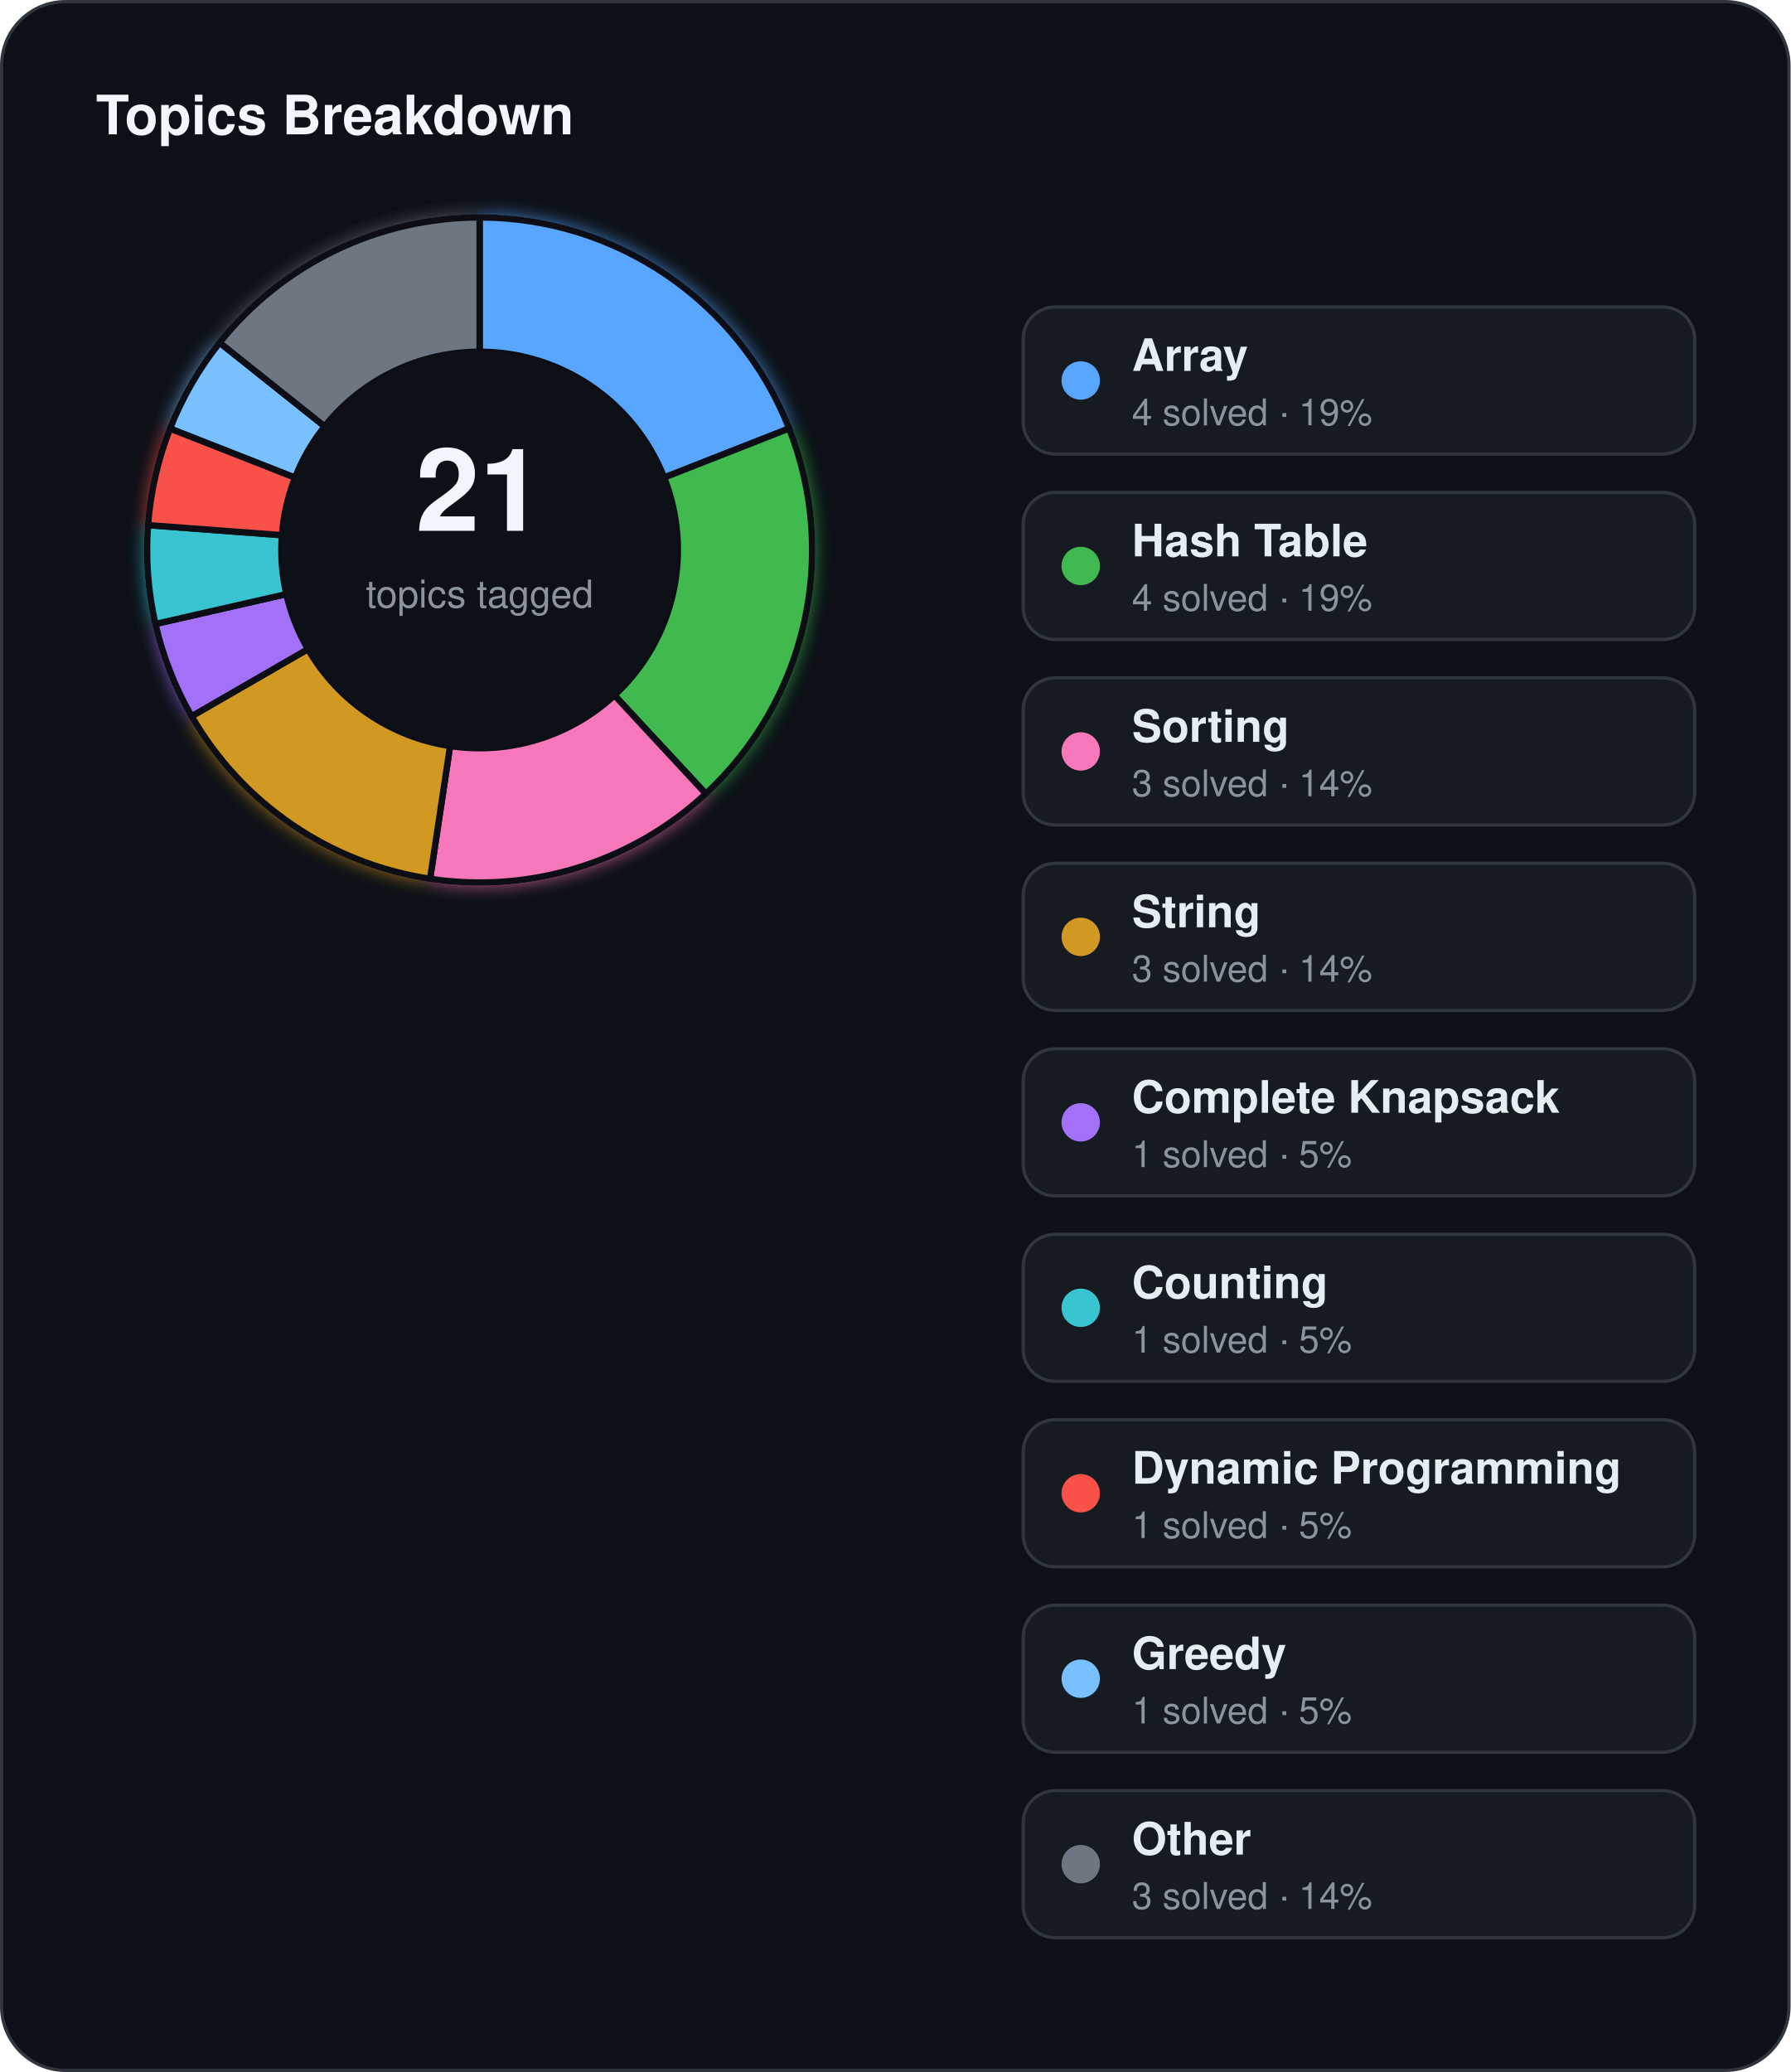
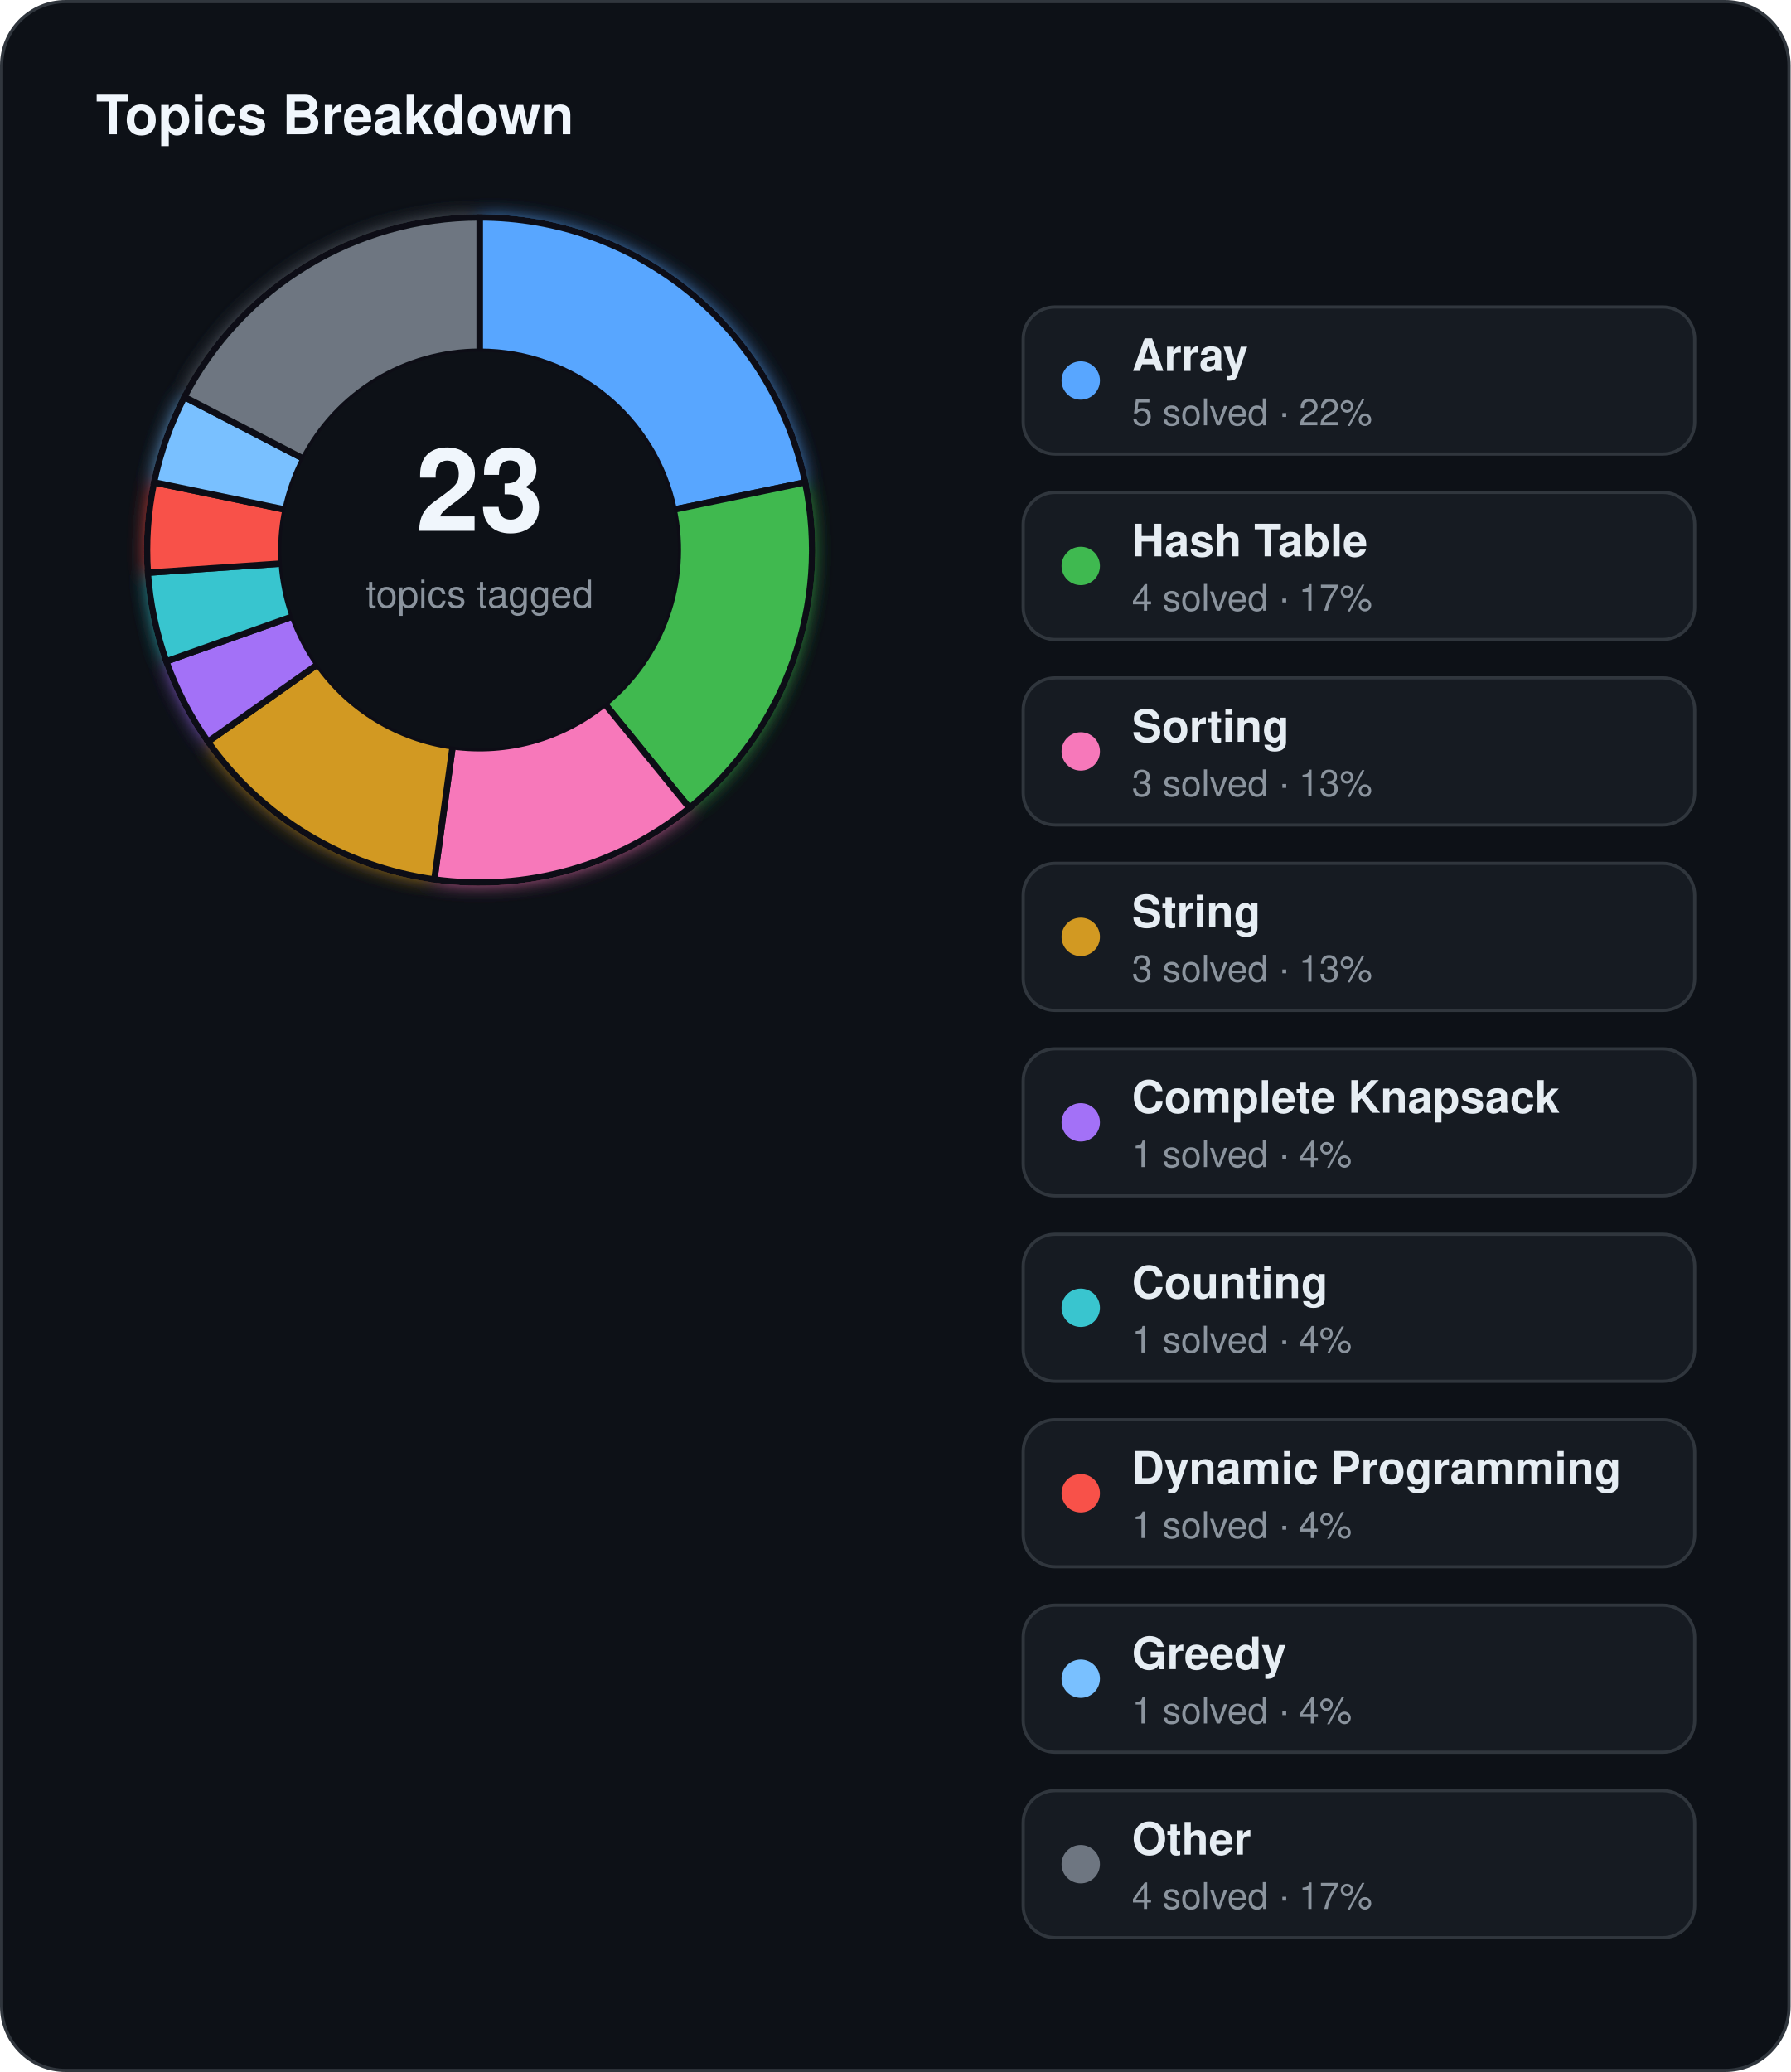
<svg xmlns="http://www.w3.org/2000/svg" width="560" height="648" viewBox="0 0 560 648">
  <defs>
    <filter id="topics-glow" x="-60%" y="-60%" width="220%" height="220%">
      <feGaussianBlur stdDeviation="3" result="blur" />
      <feMerge>
        <feMergeNode in="blur" />
        <feMergeNode in="SourceGraphic" />
      </feMerge>
    </filter>
  </defs>
  <rect x="0.5" y="0.5" width="559" height="647" rx="20" fill="#0d1117" stroke="#30363d" stroke-width="1" />
  <text x="30" y="42" fill="#f0f6fc" font-family="Segoe UI, Helvetica, Arial, sans-serif" font-size="17" font-weight="700">Topics Breakdown</text>
  <g filter="url(#topics-glow)">
-     <path d="M 150.00,68.00 A 104,104 0 0 1 246.81,134.00 L 207.71,149.35 A 62,62 0 0 0 150.00,110.00 Z" fill="#58a6ff" stroke="#0d1117" stroke-width="2" />
-     <path d="M 246.81,134.00 A 104,104 0 0 1 220.74,248.24 L 192.17,217.45 A 62,62 0 0 0 207.71,149.35 Z" fill="#3fb950" stroke="#0d1117" stroke-width="2" />
-     <path d="M 220.74,248.24 A 104,104 0 0 1 134.50,274.84 L 140.76,233.31 A 62,62 0 0 0 192.17,217.45 Z" fill="#f778ba" stroke="#0d1117" stroke-width="2" />
-     <path d="M 134.50,274.84 A 104,104 0 0 1 59.93,224.00 L 96.31,203.00 A 62,62 0 0 0 140.76,233.31 Z" fill="#d29922" stroke="#0d1117" stroke-width="2" />
-     <path d="M 59.93,224.00 A 104,104 0 0 1 48.61,195.14 L 89.55,185.80 A 62,62 0 0 0 96.31,203.00 Z" fill="#a371f7" stroke="#0d1117" stroke-width="2" />
-     <path d="M 48.61,195.14 A 104,104 0 0 1 46.29,164.23 L 88.17,167.37 A 62,62 0 0 0 89.55,185.80 Z" fill="#39c5cf" stroke="#0d1117" stroke-width="2" />
-     <path d="M 46.29,164.23 A 104,104 0 0 1 53.19,134.00 L 92.29,149.35 A 62,62 0 0 0 88.17,167.37 Z" fill="#f85149" stroke="#0d1117" stroke-width="2" />
-     <path d="M 53.19,134.00 A 104,104 0 0 1 68.69,107.16 L 101.53,133.34 A 62,62 0 0 0 92.29,149.35 Z" fill="#79c0ff" stroke="#0d1117" stroke-width="2" />
-     <path d="M 68.69,107.16 A 104,104 0 0 1 150.00,68.00 L 150.00,110.00 A 62,62 0 0 0 101.53,133.34 Z" fill="#6e7681" stroke="#0d1117" stroke-width="2" />
+     <path d="M 150.00,68.00 A 104,104 0 0 1 251.82,150.84 L 210.70,159.39 A 62,62 0 0 0 150.00,110.00 Z" fill="#58a6ff" stroke="#0d1117" stroke-width="2" />
+     <path d="M 251.82,150.84 A 104,104 0 0 1 215.63,252.67 L 189.13,220.09 A 62,62 0 0 0 210.70,159.39 Z" fill="#3fb950" stroke="#0d1117" stroke-width="2" />
+     <path d="M 215.63,252.67 A 104,104 0 0 1 135.84,275.03 L 141.56,233.42 A 62,62 0 0 0 189.13,220.09 Z" fill="#f778ba" stroke="#0d1117" stroke-width="2" />
+     <path d="M 135.84,275.03 A 104,104 0 0 1 65.04,231.97 L 99.35,207.75 A 62,62 0 0 0 141.56,233.42 Z" fill="#d29922" stroke="#0d1117" stroke-width="2" />
+     <path d="M 65.04,231.97 A 104,104 0 0 1 52.00,206.83 L 91.58,192.76 A 62,62 0 0 0 99.35,207.75 Z" fill="#a371f7" stroke="#0d1117" stroke-width="2" />
+     <path d="M 52.00,206.83 A 104,104 0 0 1 46.24,179.10 L 88.14,176.23 A 62,62 0 0 0 91.58,192.76 Z" fill="#39c5cf" stroke="#0d1117" stroke-width="2" />
+     <path d="M 46.24,179.10 A 104,104 0 0 1 48.18,150.84 L 89.30,159.39 A 62,62 0 0 0 88.14,176.23 Z" fill="#f85149" stroke="#0d1117" stroke-width="2" />
+     <path d="M 48.18,150.84 A 104,104 0 0 1 57.66,124.15 L 94.95,143.48 A 62,62 0 0 0 89.30,159.39 Z" fill="#79c0ff" stroke="#0d1117" stroke-width="2" />
+     <path d="M 57.66,124.15 A 104,104 0 0 1 150.00,68.00 L 150.00,110.00 A 62,62 0 0 0 94.95,143.48 Z" fill="#6e7681" stroke="#0d1117" stroke-width="2" />
  </g>
  <circle cx="150" cy="172" r="62" fill="#0d1117" />
-   <text x="150" y="166" text-anchor="middle" fill="#f0f6fc" font-family="Segoe UI, Helvetica, Arial, sans-serif" font-size="36" font-weight="700">21</text>
+   <text x="150" y="166" text-anchor="middle" fill="#f0f6fc" font-family="Segoe UI, Helvetica, Arial, sans-serif" font-size="36" font-weight="700">23</text>
  <text x="150" y="190" text-anchor="middle" fill="#8b949e" font-family="Segoe UI, Helvetica, Arial, sans-serif" font-size="12">topics tagged</text>
  <rect x="320" y="96" width="210" height="46" rx="10" fill="#161b22" stroke="#30363d" stroke-width="1" />
  <circle cx="338" cy="119" r="6" fill="#58a6ff" />
  <text x="354" y="116" fill="#e6edf3" font-family="Segoe UI, Helvetica, Arial, sans-serif" font-size="14" font-weight="600">Array</text>
-   <text x="354" y="133" fill="#8b949e" font-family="Segoe UI, Helvetica, Arial, sans-serif" font-size="11.5">4 solved · 19%</text>
+   <text x="354" y="133" fill="#8b949e" font-family="Segoe UI, Helvetica, Arial, sans-serif" font-size="11.5">5 solved · 22%</text>
  <rect x="320" y="154" width="210" height="46" rx="10" fill="#161b22" stroke="#30363d" stroke-width="1" />
  <circle cx="338" cy="177" r="6" fill="#3fb950" />
  <text x="354" y="174" fill="#e6edf3" font-family="Segoe UI, Helvetica, Arial, sans-serif" font-size="14" font-weight="600">Hash Table</text>
-   <text x="354" y="191" fill="#8b949e" font-family="Segoe UI, Helvetica, Arial, sans-serif" font-size="11.5">4 solved · 19%</text>
+   <text x="354" y="191" fill="#8b949e" font-family="Segoe UI, Helvetica, Arial, sans-serif" font-size="11.5">4 solved · 17%</text>
  <rect x="320" y="212" width="210" height="46" rx="10" fill="#161b22" stroke="#30363d" stroke-width="1" />
  <circle cx="338" cy="235" r="6" fill="#f778ba" />
  <text x="354" y="232" fill="#e6edf3" font-family="Segoe UI, Helvetica, Arial, sans-serif" font-size="14" font-weight="600">Sorting</text>
-   <text x="354" y="249" fill="#8b949e" font-family="Segoe UI, Helvetica, Arial, sans-serif" font-size="11.5">3 solved · 14%</text>
+   <text x="354" y="249" fill="#8b949e" font-family="Segoe UI, Helvetica, Arial, sans-serif" font-size="11.5">3 solved · 13%</text>
  <rect x="320" y="270" width="210" height="46" rx="10" fill="#161b22" stroke="#30363d" stroke-width="1" />
  <circle cx="338" cy="293" r="6" fill="#d29922" />
  <text x="354" y="290" fill="#e6edf3" font-family="Segoe UI, Helvetica, Arial, sans-serif" font-size="14" font-weight="600">String</text>
-   <text x="354" y="307" fill="#8b949e" font-family="Segoe UI, Helvetica, Arial, sans-serif" font-size="11.5">3 solved · 14%</text>
+   <text x="354" y="307" fill="#8b949e" font-family="Segoe UI, Helvetica, Arial, sans-serif" font-size="11.5">3 solved · 13%</text>
  <rect x="320" y="328" width="210" height="46" rx="10" fill="#161b22" stroke="#30363d" stroke-width="1" />
  <circle cx="338" cy="351" r="6" fill="#a371f7" />
  <text x="354" y="348" fill="#e6edf3" font-family="Segoe UI, Helvetica, Arial, sans-serif" font-size="14" font-weight="600">Complete Knapsack</text>
-   <text x="354" y="365" fill="#8b949e" font-family="Segoe UI, Helvetica, Arial, sans-serif" font-size="11.5">1 solved · 5%</text>
+   <text x="354" y="365" fill="#8b949e" font-family="Segoe UI, Helvetica, Arial, sans-serif" font-size="11.5">1 solved · 4%</text>
  <rect x="320" y="386" width="210" height="46" rx="10" fill="#161b22" stroke="#30363d" stroke-width="1" />
  <circle cx="338" cy="409" r="6" fill="#39c5cf" />
  <text x="354" y="406" fill="#e6edf3" font-family="Segoe UI, Helvetica, Arial, sans-serif" font-size="14" font-weight="600">Counting</text>
-   <text x="354" y="423" fill="#8b949e" font-family="Segoe UI, Helvetica, Arial, sans-serif" font-size="11.5">1 solved · 5%</text>
+   <text x="354" y="423" fill="#8b949e" font-family="Segoe UI, Helvetica, Arial, sans-serif" font-size="11.5">1 solved · 4%</text>
  <rect x="320" y="444" width="210" height="46" rx="10" fill="#161b22" stroke="#30363d" stroke-width="1" />
  <circle cx="338" cy="467" r="6" fill="#f85149" />
  <text x="354" y="464" fill="#e6edf3" font-family="Segoe UI, Helvetica, Arial, sans-serif" font-size="14" font-weight="600">Dynamic Programming</text>
-   <text x="354" y="481" fill="#8b949e" font-family="Segoe UI, Helvetica, Arial, sans-serif" font-size="11.5">1 solved · 5%</text>
+   <text x="354" y="481" fill="#8b949e" font-family="Segoe UI, Helvetica, Arial, sans-serif" font-size="11.5">1 solved · 4%</text>
  <rect x="320" y="502" width="210" height="46" rx="10" fill="#161b22" stroke="#30363d" stroke-width="1" />
  <circle cx="338" cy="525" r="6" fill="#79c0ff" />
  <text x="354" y="522" fill="#e6edf3" font-family="Segoe UI, Helvetica, Arial, sans-serif" font-size="14" font-weight="600">Greedy</text>
-   <text x="354" y="539" fill="#8b949e" font-family="Segoe UI, Helvetica, Arial, sans-serif" font-size="11.5">1 solved · 5%</text>
+   <text x="354" y="539" fill="#8b949e" font-family="Segoe UI, Helvetica, Arial, sans-serif" font-size="11.5">1 solved · 4%</text>
  <rect x="320" y="560" width="210" height="46" rx="10" fill="#161b22" stroke="#30363d" stroke-width="1" />
  <circle cx="338" cy="583" r="6" fill="#6e7681" />
  <text x="354" y="580" fill="#e6edf3" font-family="Segoe UI, Helvetica, Arial, sans-serif" font-size="14" font-weight="600">Other</text>
-   <text x="354" y="597" fill="#8b949e" font-family="Segoe UI, Helvetica, Arial, sans-serif" font-size="11.5">3 solved · 14%</text>
+   <text x="354" y="597" fill="#8b949e" font-family="Segoe UI, Helvetica, Arial, sans-serif" font-size="11.5">4 solved · 17%</text>
</svg>
